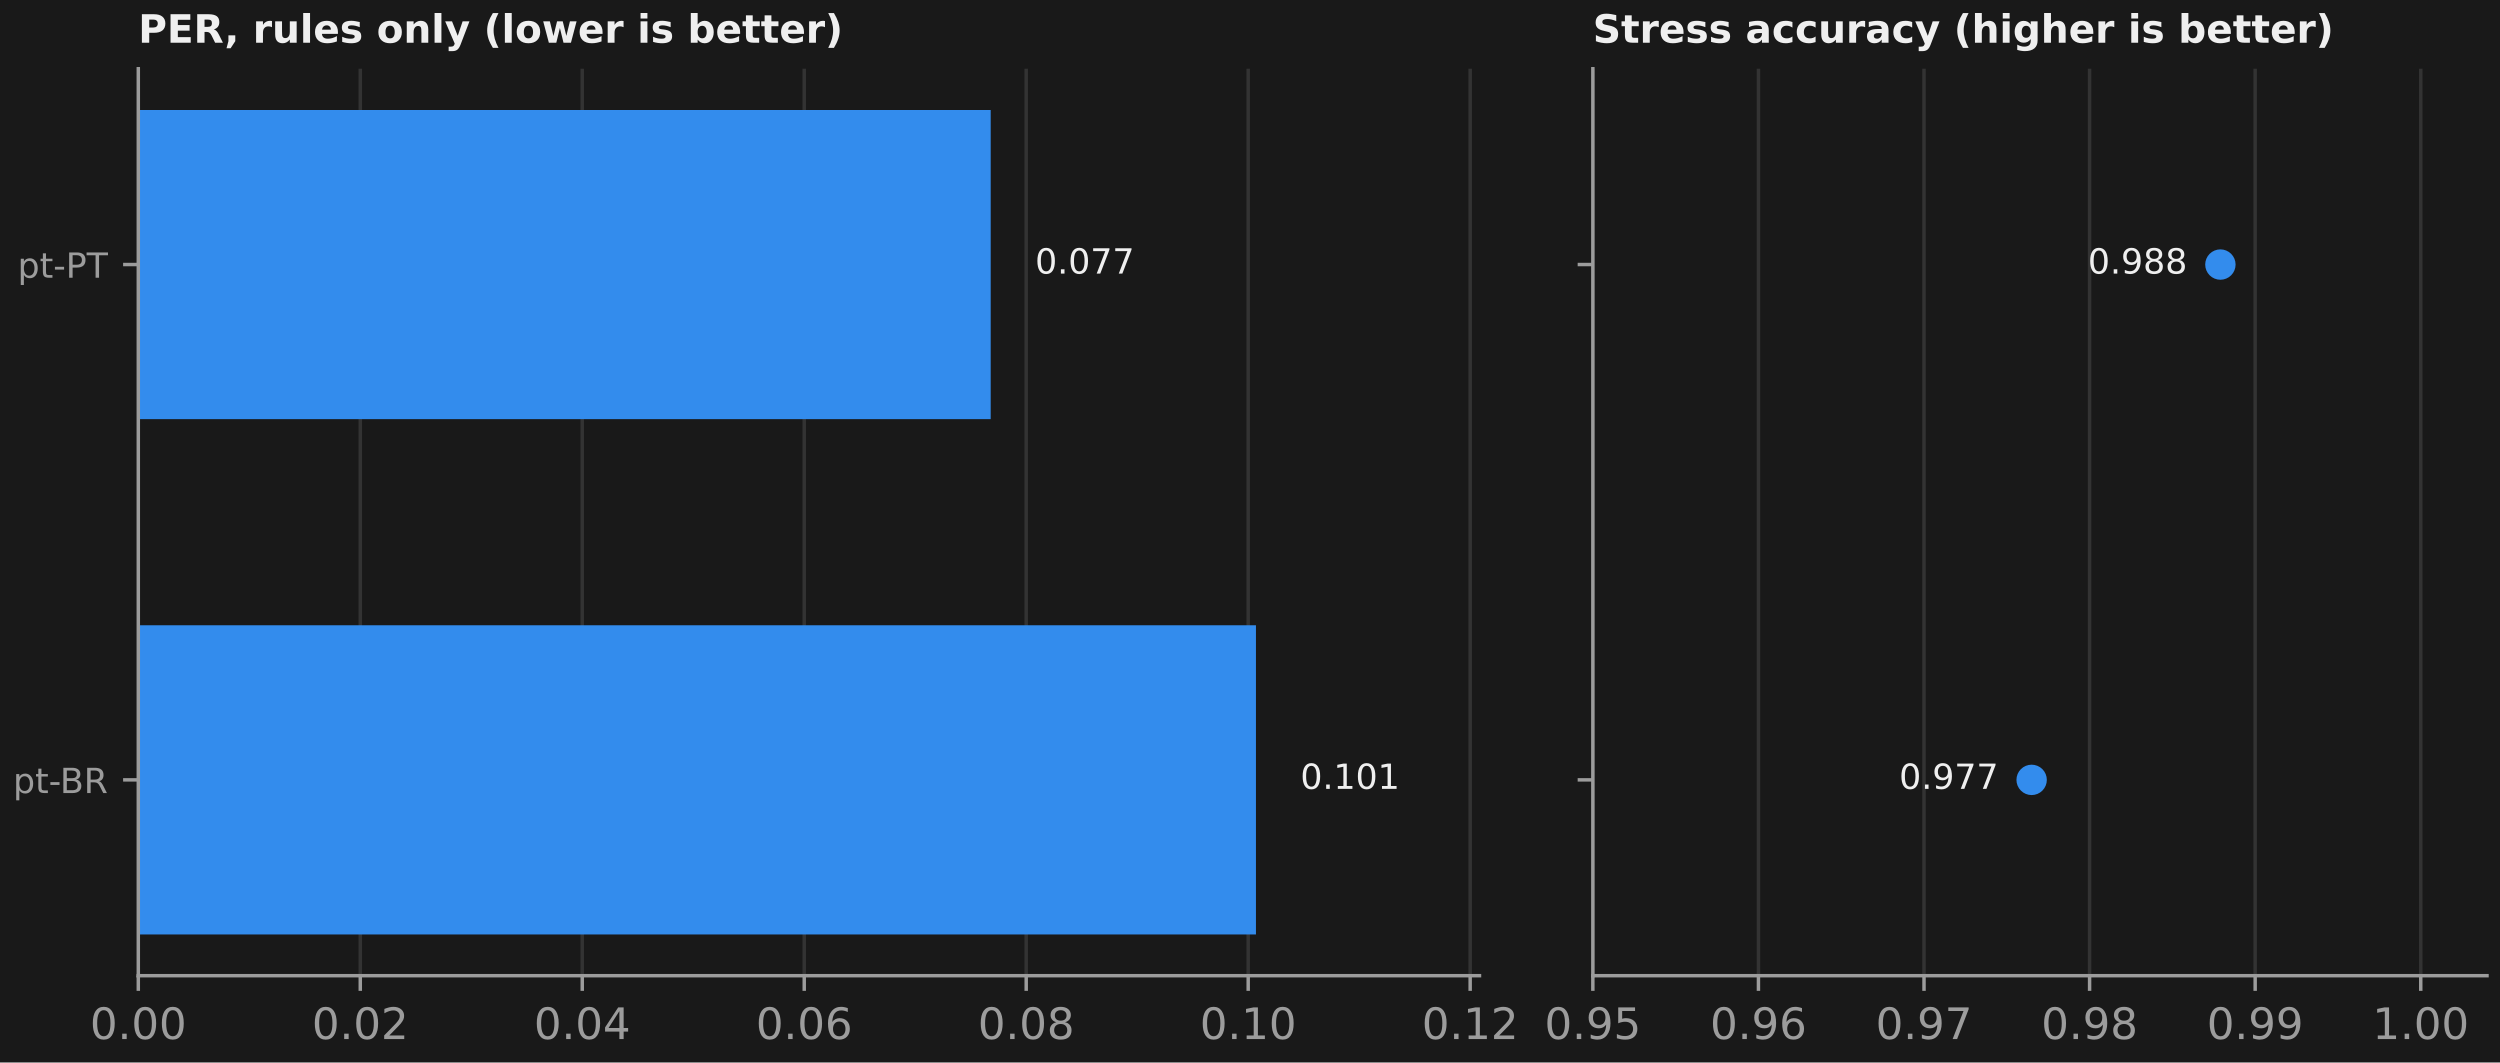
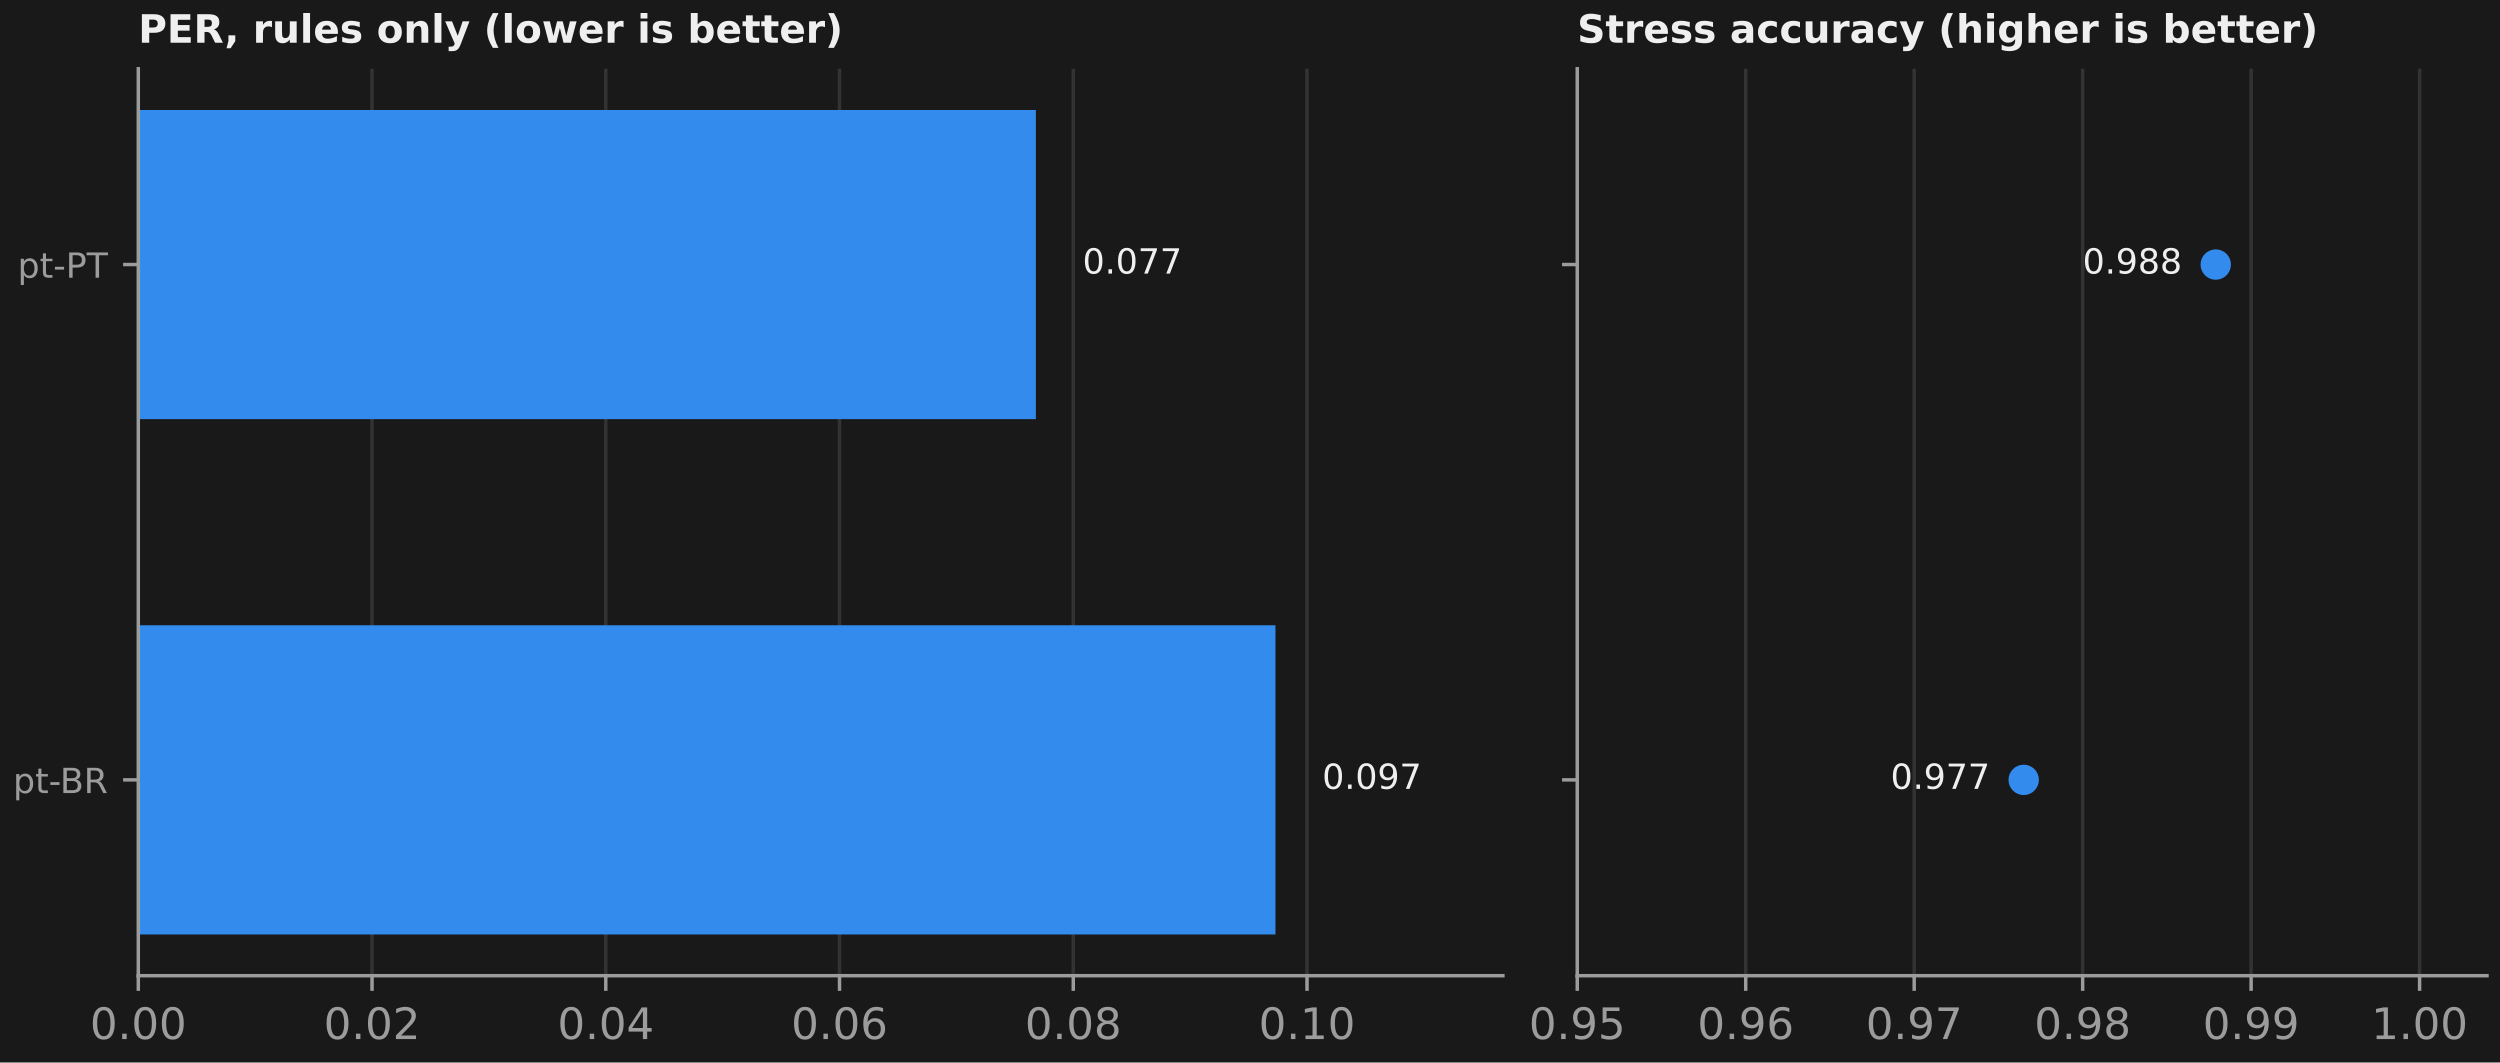
<svg xmlns="http://www.w3.org/2000/svg" xmlns:xlink="http://www.w3.org/1999/xlink" width="576pt" height="244.8pt" viewBox="0 0 576 244.8" version="1.1">
  <defs>
    <style type="text/css">*{stroke-linejoin: round; stroke-linecap: butt}</style>
  </defs>
  <g id="figure_1">
    <g id="patch_1">
      <path d="M 0 244.8  L 576 244.8  L 576 0  L 0 0  z " style="fill: #191919" />
    </g>
    <g id="axes_1">
      <g id="patch_2">
-         <path d="M 31.864 224.8  L 340.873 224.8  L 340.873 15.839  L 31.864 15.839  z " style="fill: #191919" />
+         <path d="M 31.864 224.8  L 346.265 224.8  L 346.265 15.839  L 31.864 15.839  z " style="fill: #191919" />
      </g>
      <g id="matplotlib.axis_1">
        <g id="xtick_1">
          <g id="line2d_1">
-             <path d="M 31.864 224.8  L 31.864 15.839  " clip-path="url(#p73ae3f1e7e)" style="fill: none; stroke: #333333; stroke-width: 0.8; stroke-linecap: square" />
+             <path d="M 31.864 224.8  L 31.864 15.839  " clip-path="url(#pe0ce35fc5b)" style="fill: none; stroke: #333333; stroke-width: 0.8; stroke-linecap: square" />
          </g>
          <g id="line2d_2">
            <defs>
              <path id="mc3cc2e16f8" d="M 0 0  L 0 3.5  " style="stroke: #9c9c9c; stroke-width: 0.8" />
            </defs>
            <g>
              <use xlink:href="#mc3cc2e16f8" x="31.864" y="224.8" style="fill: #9c9c9c; stroke: #9c9c9c; stroke-width: 0.8" />
            </g>
          </g>
          <g id="text_1">
            <text style="font-size: 10px; font-family: 'DejaVu Sans', 'Bitstream Vera Sans', 'Computer Modern Sans Serif', 'Lucida Grande', 'Verdana', 'Geneva', 'Lucid', 'Arial', 'Helvetica', 'Avant Garde', sans-serif; text-anchor: middle; fill: #9c9c9c" x="31.864" y="239.397" transform="rotate(-0 31.86399 239.3974)">0.00</text>
          </g>
        </g>
        <g id="xtick_2">
          <g id="line2d_3">
-             <path d="M 83.008 224.8  L 83.008 15.839  " clip-path="url(#p73ae3f1e7e)" style="fill: none; stroke: #333333; stroke-width: 0.8; stroke-linecap: square" />
+             <path d="M 85.718 224.8  L 85.718 15.839  " clip-path="url(#pe0ce35fc5b)" style="fill: none; stroke: #333333; stroke-width: 0.8; stroke-linecap: square" />
          </g>
          <g id="line2d_4">
            <g>
-               <use xlink:href="#mc3cc2e16f8" x="83.008" y="224.8" style="fill: #9c9c9c; stroke: #9c9c9c; stroke-width: 0.8" />
+               <use xlink:href="#mc3cc2e16f8" x="85.718" y="224.8" style="fill: #9c9c9c; stroke: #9c9c9c; stroke-width: 0.8" />
            </g>
          </g>
          <g id="text_2">
-             <text style="font-size: 10px; font-family: 'DejaVu Sans', 'Bitstream Vera Sans', 'Computer Modern Sans Serif', 'Lucida Grande', 'Verdana', 'Geneva', 'Lucid', 'Arial', 'Helvetica', 'Avant Garde', sans-serif; text-anchor: middle; fill: #9c9c9c" x="83.008" y="239.397" transform="rotate(-0 83.00756 239.3974)">0.02</text>
+             <text style="font-size: 10px; font-family: 'DejaVu Sans', 'Bitstream Vera Sans', 'Computer Modern Sans Serif', 'Lucida Grande', 'Verdana', 'Geneva', 'Lucid', 'Arial', 'Helvetica', 'Avant Garde', sans-serif; text-anchor: middle; fill: #9c9c9c" x="85.718" y="239.397" transform="rotate(-0 85.7183 239.3974)">0.02</text>
          </g>
        </g>
        <g id="xtick_3">
          <g id="line2d_5">
-             <path d="M 134.151 224.8  L 134.151 15.839  " clip-path="url(#p73ae3f1e7e)" style="fill: none; stroke: #333333; stroke-width: 0.8; stroke-linecap: square" />
+             <path d="M 139.573 224.8  L 139.573 15.839  " clip-path="url(#pe0ce35fc5b)" style="fill: none; stroke: #333333; stroke-width: 0.8; stroke-linecap: square" />
          </g>
          <g id="line2d_6">
            <g>
-               <use xlink:href="#mc3cc2e16f8" x="134.151" y="224.8" style="fill: #9c9c9c; stroke: #9c9c9c; stroke-width: 0.8" />
+               <use xlink:href="#mc3cc2e16f8" x="139.573" y="224.8" style="fill: #9c9c9c; stroke: #9c9c9c; stroke-width: 0.8" />
            </g>
          </g>
          <g id="text_3">
-             <text style="font-size: 10px; font-family: 'DejaVu Sans', 'Bitstream Vera Sans', 'Computer Modern Sans Serif', 'Lucida Grande', 'Verdana', 'Geneva', 'Lucid', 'Arial', 'Helvetica', 'Avant Garde', sans-serif; text-anchor: middle; fill: #9c9c9c" x="134.151" y="239.397" transform="rotate(-0 134.1511 239.3974)">0.04</text>
+             <text style="font-size: 10px; font-family: 'DejaVu Sans', 'Bitstream Vera Sans', 'Computer Modern Sans Serif', 'Lucida Grande', 'Verdana', 'Geneva', 'Lucid', 'Arial', 'Helvetica', 'Avant Garde', sans-serif; text-anchor: middle; fill: #9c9c9c" x="139.573" y="239.397" transform="rotate(-0 139.5726 239.3974)">0.04</text>
          </g>
        </g>
        <g id="xtick_4">
          <g id="line2d_7">
-             <path d="M 185.295 224.8  L 185.295 15.839  " clip-path="url(#p73ae3f1e7e)" style="fill: none; stroke: #333333; stroke-width: 0.8; stroke-linecap: square" />
+             <path d="M 193.427 224.8  L 193.427 15.839  " clip-path="url(#pe0ce35fc5b)" style="fill: none; stroke: #333333; stroke-width: 0.8; stroke-linecap: square" />
          </g>
          <g id="line2d_8">
            <g>
-               <use xlink:href="#mc3cc2e16f8" x="185.295" y="224.8" style="fill: #9c9c9c; stroke: #9c9c9c; stroke-width: 0.8" />
+               <use xlink:href="#mc3cc2e16f8" x="193.427" y="224.8" style="fill: #9c9c9c; stroke: #9c9c9c; stroke-width: 0.8" />
            </g>
          </g>
          <g id="text_4">
-             <text style="font-size: 10px; font-family: 'DejaVu Sans', 'Bitstream Vera Sans', 'Computer Modern Sans Serif', 'Lucida Grande', 'Verdana', 'Geneva', 'Lucid', 'Arial', 'Helvetica', 'Avant Garde', sans-serif; text-anchor: middle; fill: #9c9c9c" x="185.295" y="239.397" transform="rotate(-0 185.2947 239.3974)">0.06</text>
+             <text style="font-size: 10px; font-family: 'DejaVu Sans', 'Bitstream Vera Sans', 'Computer Modern Sans Serif', 'Lucida Grande', 'Verdana', 'Geneva', 'Lucid', 'Arial', 'Helvetica', 'Avant Garde', sans-serif; text-anchor: middle; fill: #9c9c9c" x="193.427" y="239.397" transform="rotate(-0 193.4269 239.3974)">0.06</text>
          </g>
        </g>
        <g id="xtick_5">
          <g id="line2d_9">
-             <path d="M 236.438 224.8  L 236.438 15.839  " clip-path="url(#p73ae3f1e7e)" style="fill: none; stroke: #333333; stroke-width: 0.8; stroke-linecap: square" />
+             <path d="M 247.281 224.8  L 247.281 15.839  " clip-path="url(#pe0ce35fc5b)" style="fill: none; stroke: #333333; stroke-width: 0.8; stroke-linecap: square" />
          </g>
          <g id="line2d_10">
            <g>
-               <use xlink:href="#mc3cc2e16f8" x="236.438" y="224.8" style="fill: #9c9c9c; stroke: #9c9c9c; stroke-width: 0.8" />
+               <use xlink:href="#mc3cc2e16f8" x="247.281" y="224.8" style="fill: #9c9c9c; stroke: #9c9c9c; stroke-width: 0.8" />
            </g>
          </g>
          <g id="text_5">
-             <text style="font-size: 10px; font-family: 'DejaVu Sans', 'Bitstream Vera Sans', 'Computer Modern Sans Serif', 'Lucida Grande', 'Verdana', 'Geneva', 'Lucid', 'Arial', 'Helvetica', 'Avant Garde', sans-serif; text-anchor: middle; fill: #9c9c9c" x="236.438" y="239.397" transform="rotate(-0 236.4383 239.3974)">0.08</text>
+             <text style="font-size: 10px; font-family: 'DejaVu Sans', 'Bitstream Vera Sans', 'Computer Modern Sans Serif', 'Lucida Grande', 'Verdana', 'Geneva', 'Lucid', 'Arial', 'Helvetica', 'Avant Garde', sans-serif; text-anchor: middle; fill: #9c9c9c" x="247.281" y="239.397" transform="rotate(-0 247.2812 239.3974)">0.08</text>
          </g>
        </g>
        <g id="xtick_6">
          <g id="line2d_11">
-             <path d="M 287.582 224.8  L 287.582 15.839  " clip-path="url(#p73ae3f1e7e)" style="fill: none; stroke: #333333; stroke-width: 0.8; stroke-linecap: square" />
+             <path d="M 301.136 224.8  L 301.136 15.839  " clip-path="url(#pe0ce35fc5b)" style="fill: none; stroke: #333333; stroke-width: 0.8; stroke-linecap: square" />
          </g>
          <g id="line2d_12">
            <g>
-               <use xlink:href="#mc3cc2e16f8" x="287.582" y="224.8" style="fill: #9c9c9c; stroke: #9c9c9c; stroke-width: 0.8" />
+               <use xlink:href="#mc3cc2e16f8" x="301.136" y="224.8" style="fill: #9c9c9c; stroke: #9c9c9c; stroke-width: 0.8" />
            </g>
          </g>
          <g id="text_6">
-             <text style="font-size: 10px; font-family: 'DejaVu Sans', 'Bitstream Vera Sans', 'Computer Modern Sans Serif', 'Lucida Grande', 'Verdana', 'Geneva', 'Lucid', 'Arial', 'Helvetica', 'Avant Garde', sans-serif; text-anchor: middle; fill: #9c9c9c" x="287.582" y="239.397" transform="rotate(-0 287.5819 239.3974)">0.10</text>
-           </g>
-         </g>
-         <g id="xtick_7">
-           <g id="line2d_13">
-             <path d="M 338.725 224.8  L 338.725 15.839  " clip-path="url(#p73ae3f1e7e)" style="fill: none; stroke: #333333; stroke-width: 0.8; stroke-linecap: square" />
-           </g>
-           <g id="line2d_14">
-             <g>
-               <use xlink:href="#mc3cc2e16f8" x="338.725" y="224.8" style="fill: #9c9c9c; stroke: #9c9c9c; stroke-width: 0.8" />
-             </g>
-           </g>
-           <g id="text_7">
-             <text style="font-size: 10px; font-family: 'DejaVu Sans', 'Bitstream Vera Sans', 'Computer Modern Sans Serif', 'Lucida Grande', 'Verdana', 'Geneva', 'Lucid', 'Arial', 'Helvetica', 'Avant Garde', sans-serif; text-anchor: middle; fill: #9c9c9c" x="338.725" y="239.397" transform="rotate(-0 338.7254 239.3974)">0.12</text>
+             <text style="font-size: 10px; font-family: 'DejaVu Sans', 'Bitstream Vera Sans', 'Computer Modern Sans Serif', 'Lucida Grande', 'Verdana', 'Geneva', 'Lucid', 'Arial', 'Helvetica', 'Avant Garde', sans-serif; text-anchor: middle; fill: #9c9c9c" x="301.136" y="239.397" transform="rotate(-0 301.1356 239.3974)">0.10</text>
          </g>
        </g>
      </g>
      <g id="matplotlib.axis_2">
        <g id="ytick_1">
-           <g id="line2d_15">
+           <g id="line2d_13">
            <defs>
              <path id="m61c7a5ba7b" d="M 0 0  L -3.5 0  " style="stroke: #9c9c9c; stroke-width: 0.8" />
            </defs>
            <g>
              <use xlink:href="#m61c7a5ba7b" x="31.864" y="60.955" style="fill: #9c9c9c; stroke: #9c9c9c; stroke-width: 0.8" />
            </g>
          </g>
+           <g id="text_7">
+             <text style="font-size: 8px; font-family: 'DejaVu Sans', 'Bitstream Vera Sans', 'Computer Modern Sans Serif', 'Lucida Grande', 'Verdana', 'Geneva', 'Lucid', 'Arial', 'Helvetica', 'Avant Garde', sans-serif; text-anchor: end; fill: #9c9c9c" x="24.864" y="63.994" transform="rotate(-0 24.86399 63.99446)">pt-PT</text>
+           </g>
+         </g>
+         <g id="ytick_2">
+           <g id="line2d_14">
+             <g>
+               <use xlink:href="#m61c7a5ba7b" x="31.864" y="179.683" style="fill: #9c9c9c; stroke: #9c9c9c; stroke-width: 0.8" />
+             </g>
+           </g>
          <g id="text_8">
-             <text style="font-size: 8px; font-family: 'DejaVu Sans', 'Bitstream Vera Sans', 'Computer Modern Sans Serif', 'Lucida Grande', 'Verdana', 'Geneva', 'Lucid', 'Arial', 'Helvetica', 'Avant Garde', sans-serif; text-anchor: end; fill: #9c9c9c" x="24.864" y="63.994" transform="rotate(-0 24.86399 63.99446)">pt-PT</text>
-           </g>
-         </g>
-         <g id="ytick_2">
-           <g id="line2d_16">
-             <g>
-               <use xlink:href="#m61c7a5ba7b" x="31.864" y="179.683" style="fill: #9c9c9c; stroke: #9c9c9c; stroke-width: 0.8" />
-             </g>
-           </g>
-           <g id="text_9">
            <text style="font-size: 8px; font-family: 'DejaVu Sans', 'Bitstream Vera Sans', 'Computer Modern Sans Serif', 'Lucida Grande', 'Verdana', 'Geneva', 'Lucid', 'Arial', 'Helvetica', 'Avant Garde', sans-serif; text-anchor: end; fill: #9c9c9c" x="24.864" y="182.722" transform="rotate(-0 24.86399 182.7223)">pt-BR</text>
          </g>
        </g>
      </g>
      <g id="patch_3">
-         <path d="M 31.864 25.337  L 228.255 25.337  L 228.255 96.574  L 31.864 96.574  z " clip-path="url(#p73ae3f1e7e)" style="fill: #338ced" />
+         <path d="M 31.864 25.337  L 238.665 25.337  L 238.665 96.574  L 31.864 96.574  z " clip-path="url(#pe0ce35fc5b)" style="fill: #338ced" />
      </g>
      <g id="patch_4">
-         <path d="M 31.864 144.065  L 289.372 144.065  L 289.372 215.302  L 31.864 215.302  z " clip-path="url(#p73ae3f1e7e)" style="fill: #338ced" />
+         <path d="M 31.864 144.065  L 293.865 144.065  L 293.865 215.302  L 31.864 215.302  z " clip-path="url(#pe0ce35fc5b)" style="fill: #338ced" />
      </g>
      <g id="patch_5">
        <path d="M 31.864 224.8  L 31.864 15.839  " style="fill: none; stroke: #9c9c9c; stroke-width: 0.8; stroke-linejoin: miter; stroke-linecap: square" />
      </g>
      <g id="patch_6">
-         <path d="M 31.864 224.8  L 340.873 224.8  " style="fill: none; stroke: #9c9c9c; stroke-width: 0.8; stroke-linejoin: miter; stroke-linecap: square" />
+         <path d="M 31.864 224.8  L 346.265 224.8  " style="fill: none; stroke: #9c9c9c; stroke-width: 0.8; stroke-linejoin: miter; stroke-linecap: square" />
+       </g>
+       <g id="text_9">
+         <text style="font-size: 8px; font-family: 'DejaVu Sans', 'Bitstream Vera Sans', 'Computer Modern Sans Serif', 'Lucida Grande', 'Verdana', 'Geneva', 'Lucid', 'Arial', 'Helvetica', 'Avant Garde', sans-serif; text-anchor: start; fill: #efefef" x="249.435" y="63.034" transform="rotate(-0 249.4354 63.03352)">0.077</text>
      </g>
      <g id="text_10">
-         <text style="font-size: 8px; font-family: 'DejaVu Sans', 'Bitstream Vera Sans', 'Computer Modern Sans Serif', 'Lucida Grande', 'Verdana', 'Geneva', 'Lucid', 'Arial', 'Helvetica', 'Avant Garde', sans-serif; text-anchor: start; fill: #efefef" x="238.484" y="63.034" transform="rotate(-0 238.484 63.03352)">0.077</text>
+         <text style="font-size: 8px; font-family: 'DejaVu Sans', 'Bitstream Vera Sans', 'Computer Modern Sans Serif', 'Lucida Grande', 'Verdana', 'Geneva', 'Lucid', 'Arial', 'Helvetica', 'Avant Garde', sans-serif; text-anchor: start; fill: #efefef" x="304.636" y="181.761" transform="rotate(-0 304.6361 181.7613)">0.097</text>
      </g>
      <g id="text_11">
-         <text style="font-size: 8px; font-family: 'DejaVu Sans', 'Bitstream Vera Sans', 'Computer Modern Sans Serif', 'Lucida Grande', 'Verdana', 'Geneva', 'Lucid', 'Arial', 'Helvetica', 'Avant Garde', sans-serif; text-anchor: start; fill: #efefef" x="299.601" y="181.761" transform="rotate(-0 299.6006 181.7613)">0.101</text>
-       </g>
-       <g id="text_12">
        <text style="font-weight: 700; font-size: 9px; font-family: 'DejaVu Sans', 'Bitstream Vera Sans', 'Computer Modern Sans Serif', 'Lucida Grande', 'Verdana', 'Geneva', 'Lucid', 'Arial', 'Helvetica', 'Avant Garde', sans-serif; text-anchor: start; fill: #efefef" x="31.864" y="9.839" transform="rotate(-0 31.86399 9.838834)">PER, rules only (lower is better)</text>
      </g>
    </g>
    <g id="axes_2">
      <g id="patch_7">
-         <path d="M 366.993 224.8  L 573 224.8  L 573 15.839  L 366.993 15.839  z " style="fill: #191919" />
+         <path d="M 363.399 224.8  L 573 224.8  L 573 15.839  L 363.399 15.839  z " style="fill: #191919" />
      </g>
      <g id="matplotlib.axis_3">
+         <g id="xtick_7">
+           <g id="line2d_15">
+             <path d="M 363.399 224.8  L 363.399 15.839  " clip-path="url(#pda798c7196)" style="fill: none; stroke: #333333; stroke-width: 0.8; stroke-linecap: square" />
+           </g>
+           <g id="line2d_16">
+             <g>
+               <use xlink:href="#mc3cc2e16f8" x="363.399" y="224.8" style="fill: #9c9c9c; stroke: #9c9c9c; stroke-width: 0.8" />
+             </g>
+           </g>
+           <g id="text_12">
+             <text style="font-size: 10px; font-family: 'DejaVu Sans', 'Bitstream Vera Sans', 'Computer Modern Sans Serif', 'Lucida Grande', 'Verdana', 'Geneva', 'Lucid', 'Arial', 'Helvetica', 'Avant Garde', sans-serif; text-anchor: middle; fill: #9c9c9c" x="363.399" y="239.397" transform="rotate(-0 363.3988 239.3974)">0.95</text>
+           </g>
+         </g>
        <g id="xtick_8">
          <g id="line2d_17">
-             <path d="M 366.993 224.8  L 366.993 15.839  " clip-path="url(#p0f48ddc2b1)" style="fill: none; stroke: #333333; stroke-width: 0.8; stroke-linecap: square" />
+             <path d="M 402.214 224.8  L 402.214 15.839  " clip-path="url(#pda798c7196)" style="fill: none; stroke: #333333; stroke-width: 0.8; stroke-linecap: square" />
          </g>
          <g id="line2d_18">
            <g>
-               <use xlink:href="#mc3cc2e16f8" x="366.993" y="224.8" style="fill: #9c9c9c; stroke: #9c9c9c; stroke-width: 0.8" />
+               <use xlink:href="#mc3cc2e16f8" x="402.214" y="224.8" style="fill: #9c9c9c; stroke: #9c9c9c; stroke-width: 0.8" />
            </g>
          </g>
          <g id="text_13">
-             <text style="font-size: 10px; font-family: 'DejaVu Sans', 'Bitstream Vera Sans', 'Computer Modern Sans Serif', 'Lucida Grande', 'Verdana', 'Geneva', 'Lucid', 'Arial', 'Helvetica', 'Avant Garde', sans-serif; text-anchor: middle; fill: #9c9c9c" x="366.993" y="239.397" transform="rotate(-0 366.9934 239.3974)">0.95</text>
+             <text style="font-size: 10px; font-family: 'DejaVu Sans', 'Bitstream Vera Sans', 'Computer Modern Sans Serif', 'Lucida Grande', 'Verdana', 'Geneva', 'Lucid', 'Arial', 'Helvetica', 'Avant Garde', sans-serif; text-anchor: middle; fill: #9c9c9c" x="402.214" y="239.397" transform="rotate(-0 402.2138 239.3974)">0.96</text>
          </g>
        </g>
        <g id="xtick_9">
          <g id="line2d_19">
-             <path d="M 405.143 224.8  L 405.143 15.839  " clip-path="url(#p0f48ddc2b1)" style="fill: none; stroke: #333333; stroke-width: 0.8; stroke-linecap: square" />
+             <path d="M 441.029 224.8  L 441.029 15.839  " clip-path="url(#pda798c7196)" style="fill: none; stroke: #333333; stroke-width: 0.8; stroke-linecap: square" />
          </g>
          <g id="line2d_20">
            <g>
-               <use xlink:href="#mc3cc2e16f8" x="405.143" y="224.8" style="fill: #9c9c9c; stroke: #9c9c9c; stroke-width: 0.8" />
+               <use xlink:href="#mc3cc2e16f8" x="441.029" y="224.8" style="fill: #9c9c9c; stroke: #9c9c9c; stroke-width: 0.8" />
            </g>
          </g>
          <g id="text_14">
-             <text style="font-size: 10px; font-family: 'DejaVu Sans', 'Bitstream Vera Sans', 'Computer Modern Sans Serif', 'Lucida Grande', 'Verdana', 'Geneva', 'Lucid', 'Arial', 'Helvetica', 'Avant Garde', sans-serif; text-anchor: middle; fill: #9c9c9c" x="405.143" y="239.397" transform="rotate(-0 405.1428 239.3974)">0.96</text>
+             <text style="font-size: 10px; font-family: 'DejaVu Sans', 'Bitstream Vera Sans', 'Computer Modern Sans Serif', 'Lucida Grande', 'Verdana', 'Geneva', 'Lucid', 'Arial', 'Helvetica', 'Avant Garde', sans-serif; text-anchor: middle; fill: #9c9c9c" x="441.029" y="239.397" transform="rotate(-0 441.0288 239.3974)">0.97</text>
          </g>
        </g>
        <g id="xtick_10">
          <g id="line2d_21">
-             <path d="M 443.292 224.8  L 443.292 15.839  " clip-path="url(#p0f48ddc2b1)" style="fill: none; stroke: #333333; stroke-width: 0.8; stroke-linecap: square" />
+             <path d="M 479.844 224.8  L 479.844 15.839  " clip-path="url(#pda798c7196)" style="fill: none; stroke: #333333; stroke-width: 0.8; stroke-linecap: square" />
          </g>
          <g id="line2d_22">
            <g>
-               <use xlink:href="#mc3cc2e16f8" x="443.292" y="224.8" style="fill: #9c9c9c; stroke: #9c9c9c; stroke-width: 0.8" />
+               <use xlink:href="#mc3cc2e16f8" x="479.844" y="224.8" style="fill: #9c9c9c; stroke: #9c9c9c; stroke-width: 0.8" />
            </g>
          </g>
          <g id="text_15">
-             <text style="font-size: 10px; font-family: 'DejaVu Sans', 'Bitstream Vera Sans', 'Computer Modern Sans Serif', 'Lucida Grande', 'Verdana', 'Geneva', 'Lucid', 'Arial', 'Helvetica', 'Avant Garde', sans-serif; text-anchor: middle; fill: #9c9c9c" x="443.292" y="239.397" transform="rotate(-0 443.2921 239.3974)">0.97</text>
+             <text style="font-size: 10px; font-family: 'DejaVu Sans', 'Bitstream Vera Sans', 'Computer Modern Sans Serif', 'Lucida Grande', 'Verdana', 'Geneva', 'Lucid', 'Arial', 'Helvetica', 'Avant Garde', sans-serif; text-anchor: middle; fill: #9c9c9c" x="479.844" y="239.397" transform="rotate(-0 479.8438 239.3974)">0.98</text>
          </g>
        </g>
        <g id="xtick_11">
          <g id="line2d_23">
-             <path d="M 481.441 224.8  L 481.441 15.839  " clip-path="url(#p0f48ddc2b1)" style="fill: none; stroke: #333333; stroke-width: 0.8; stroke-linecap: square" />
+             <path d="M 518.659 224.8  L 518.659 15.839  " clip-path="url(#pda798c7196)" style="fill: none; stroke: #333333; stroke-width: 0.8; stroke-linecap: square" />
          </g>
          <g id="line2d_24">
            <g>
-               <use xlink:href="#mc3cc2e16f8" x="481.441" y="224.8" style="fill: #9c9c9c; stroke: #9c9c9c; stroke-width: 0.8" />
+               <use xlink:href="#mc3cc2e16f8" x="518.659" y="224.8" style="fill: #9c9c9c; stroke: #9c9c9c; stroke-width: 0.8" />
            </g>
          </g>
          <g id="text_16">
-             <text style="font-size: 10px; font-family: 'DejaVu Sans', 'Bitstream Vera Sans', 'Computer Modern Sans Serif', 'Lucida Grande', 'Verdana', 'Geneva', 'Lucid', 'Arial', 'Helvetica', 'Avant Garde', sans-serif; text-anchor: middle; fill: #9c9c9c" x="481.441" y="239.397" transform="rotate(-0 481.4414 239.3974)">0.98</text>
+             <text style="font-size: 10px; font-family: 'DejaVu Sans', 'Bitstream Vera Sans', 'Computer Modern Sans Serif', 'Lucida Grande', 'Verdana', 'Geneva', 'Lucid', 'Arial', 'Helvetica', 'Avant Garde', sans-serif; text-anchor: middle; fill: #9c9c9c" x="518.659" y="239.397" transform="rotate(-0 518.6588 239.3974)">0.99</text>
          </g>
        </g>
        <g id="xtick_12">
          <g id="line2d_25">
-             <path d="M 519.591 224.8  L 519.591 15.839  " clip-path="url(#p0f48ddc2b1)" style="fill: none; stroke: #333333; stroke-width: 0.8; stroke-linecap: square" />
+             <path d="M 557.474 224.8  L 557.474 15.839  " clip-path="url(#pda798c7196)" style="fill: none; stroke: #333333; stroke-width: 0.8; stroke-linecap: square" />
          </g>
          <g id="line2d_26">
            <g>
-               <use xlink:href="#mc3cc2e16f8" x="519.591" y="224.8" style="fill: #9c9c9c; stroke: #9c9c9c; stroke-width: 0.8" />
+               <use xlink:href="#mc3cc2e16f8" x="557.474" y="224.8" style="fill: #9c9c9c; stroke: #9c9c9c; stroke-width: 0.8" />
            </g>
          </g>
          <g id="text_17">
-             <text style="font-size: 10px; font-family: 'DejaVu Sans', 'Bitstream Vera Sans', 'Computer Modern Sans Serif', 'Lucida Grande', 'Verdana', 'Geneva', 'Lucid', 'Arial', 'Helvetica', 'Avant Garde', sans-serif; text-anchor: middle; fill: #9c9c9c" x="519.591" y="239.397" transform="rotate(-0 519.5907 239.3974)">0.99</text>
-           </g>
-         </g>
-         <g id="xtick_13">
-           <g id="line2d_27">
-             <path d="M 557.74 224.8  L 557.74 15.839  " clip-path="url(#p0f48ddc2b1)" style="fill: none; stroke: #333333; stroke-width: 0.8; stroke-linecap: square" />
-           </g>
-           <g id="line2d_28">
-             <g>
-               <use xlink:href="#mc3cc2e16f8" x="557.74" y="224.8" style="fill: #9c9c9c; stroke: #9c9c9c; stroke-width: 0.8" />
-             </g>
-           </g>
-           <g id="text_18">
-             <text style="font-size: 10px; font-family: 'DejaVu Sans', 'Bitstream Vera Sans', 'Computer Modern Sans Serif', 'Lucida Grande', 'Verdana', 'Geneva', 'Lucid', 'Arial', 'Helvetica', 'Avant Garde', sans-serif; text-anchor: middle; fill: #9c9c9c" x="557.74" y="239.397" transform="rotate(-0 557.74 239.3974)">1.00</text>
+             <text style="font-size: 10px; font-family: 'DejaVu Sans', 'Bitstream Vera Sans', 'Computer Modern Sans Serif', 'Lucida Grande', 'Verdana', 'Geneva', 'Lucid', 'Arial', 'Helvetica', 'Avant Garde', sans-serif; text-anchor: middle; fill: #9c9c9c" x="557.474" y="239.397" transform="rotate(-0 557.4738 239.3974)">1.00</text>
          </g>
        </g>
      </g>
      <g id="matplotlib.axis_4">
        <g id="ytick_3">
-           <g id="line2d_29">
-             <g>
-               <use xlink:href="#m61c7a5ba7b" x="366.993" y="60.955" style="fill: #9c9c9c; stroke: #9c9c9c; stroke-width: 0.8" />
+           <g id="line2d_27">
+             <g>
+               <use xlink:href="#m61c7a5ba7b" x="363.399" y="60.955" style="fill: #9c9c9c; stroke: #9c9c9c; stroke-width: 0.8" />
            </g>
          </g>
        </g>
        <g id="ytick_4">
-           <g id="line2d_30">
-             <g>
-               <use xlink:href="#m61c7a5ba7b" x="366.993" y="179.683" style="fill: #9c9c9c; stroke: #9c9c9c; stroke-width: 0.8" />
+           <g id="line2d_28">
+             <g>
+               <use xlink:href="#m61c7a5ba7b" x="363.399" y="179.683" style="fill: #9c9c9c; stroke: #9c9c9c; stroke-width: 0.8" />
            </g>
          </g>
        </g>
      </g>
      <g id="patch_8">
-         <path d="M 366.993 224.8  L 366.993 15.839  " style="fill: none; stroke: #9c9c9c; stroke-width: 0.8; stroke-linejoin: miter; stroke-linecap: square" />
+         <path d="M 363.399 224.8  L 363.399 15.839  " style="fill: none; stroke: #9c9c9c; stroke-width: 0.8; stroke-linejoin: miter; stroke-linecap: square" />
      </g>
      <g id="patch_9">
-         <path d="M 366.993 224.8  L 573 224.8  " style="fill: none; stroke: #9c9c9c; stroke-width: 0.8; stroke-linejoin: miter; stroke-linecap: square" />
+         <path d="M 363.399 224.8  L 573 224.8  " style="fill: none; stroke: #9c9c9c; stroke-width: 0.8; stroke-linejoin: miter; stroke-linecap: square" />
      </g>
      <g id="PathCollection_1">
        <defs>
          <path id="mb6ce4388ad" d="M 0 3  C 0.796 3 1.559 2.684 2.121 2.121  C 2.684 1.559 3 0.796 3 0  C 3 -0.796 2.684 -1.559 2.121 -2.121  C 1.559 -2.684 0.796 -3 0 -3  C -0.796 -3 -1.559 -2.684 -2.121 -2.121  C -2.684 -1.559 -3 -0.796 -3 0  C -3 0.796 -2.684 1.559 -2.121 2.121  C -1.559 2.684 -0.796 3 0 3  z " style="stroke: #338ced" />
        </defs>
-         <g clip-path="url(#p0f48ddc2b1)">
-           <use xlink:href="#mb6ce4388ad" x="511.579" y="60.955" style="fill: #338ced; stroke: #338ced" />
-           <use xlink:href="#mb6ce4388ad" x="468.089" y="179.683" style="fill: #338ced; stroke: #338ced" />
-         </g>
+         <g clip-path="url(#pda798c7196)">
+           <use xlink:href="#mb6ce4388ad" x="510.508" y="60.955" style="fill: #338ced; stroke: #338ced" />
+           <use xlink:href="#mb6ce4388ad" x="466.259" y="179.683" style="fill: #338ced; stroke: #338ced" />
+         </g>
+       </g>
+       <g id="text_18">
+         <text style="font-size: 8px; font-family: 'DejaVu Sans', 'Bitstream Vera Sans', 'Computer Modern Sans Serif', 'Lucida Grande', 'Verdana', 'Geneva', 'Lucid', 'Arial', 'Helvetica', 'Avant Garde', sans-serif; text-anchor: end; fill: #efefef" x="502.745" y="63.034" transform="rotate(-0 502.7446 63.03352)">0.988</text>
      </g>
      <g id="text_19">
-         <text style="font-size: 8px; font-family: 'DejaVu Sans', 'Bitstream Vera Sans', 'Computer Modern Sans Serif', 'Lucida Grande', 'Verdana', 'Geneva', 'Lucid', 'Arial', 'Helvetica', 'Avant Garde', sans-serif; text-anchor: end; fill: #efefef" x="503.949" y="63.034" transform="rotate(-0 503.9495 63.03352)">0.988</text>
+         <text style="font-size: 8px; font-family: 'DejaVu Sans', 'Bitstream Vera Sans', 'Computer Modern Sans Serif', 'Lucida Grande', 'Verdana', 'Geneva', 'Lucid', 'Arial', 'Helvetica', 'Avant Garde', sans-serif; text-anchor: end; fill: #efefef" x="458.496" y="181.761" transform="rotate(-0 458.4955 181.7613)">0.977</text>
      </g>
      <g id="text_20">
-         <text style="font-size: 8px; font-family: 'DejaVu Sans', 'Bitstream Vera Sans', 'Computer Modern Sans Serif', 'Lucida Grande', 'Verdana', 'Geneva', 'Lucid', 'Arial', 'Helvetica', 'Avant Garde', sans-serif; text-anchor: end; fill: #efefef" x="460.459" y="181.761" transform="rotate(-0 460.4593 181.7613)">0.977</text>
-       </g>
-       <g id="text_21">
-         <text style="font-weight: 700; font-size: 9px; font-family: 'DejaVu Sans', 'Bitstream Vera Sans', 'Computer Modern Sans Serif', 'Lucida Grande', 'Verdana', 'Geneva', 'Lucid', 'Arial', 'Helvetica', 'Avant Garde', sans-serif; text-anchor: start; fill: #efefef" x="366.993" y="9.839" transform="rotate(-0 366.9934 9.838834)">Stress accuracy (higher is better)</text>
+         <text style="font-weight: 700; font-size: 9px; font-family: 'DejaVu Sans', 'Bitstream Vera Sans', 'Computer Modern Sans Serif', 'Lucida Grande', 'Verdana', 'Geneva', 'Lucid', 'Arial', 'Helvetica', 'Avant Garde', sans-serif; text-anchor: start; fill: #efefef" x="363.399" y="9.839" transform="rotate(-0 363.3988 9.838834)">Stress accuracy (higher is better)</text>
      </g>
    </g>
  </g>
  <defs>
-     <clipPath id="p73ae3f1e7e">
-       <rect x="31.864" y="15.839" width="309.009" height="208.961" />
+     <clipPath id="pe0ce35fc5b">
+       <rect x="31.864" y="15.839" width="314.401" height="208.961" />
    </clipPath>
-     <clipPath id="p0f48ddc2b1">
-       <rect x="366.993" y="15.839" width="206.006" height="208.961" />
+     <clipPath id="pda798c7196">
+       <rect x="363.399" y="15.839" width="209.601" height="208.961" />
    </clipPath>
  </defs>
</svg>
